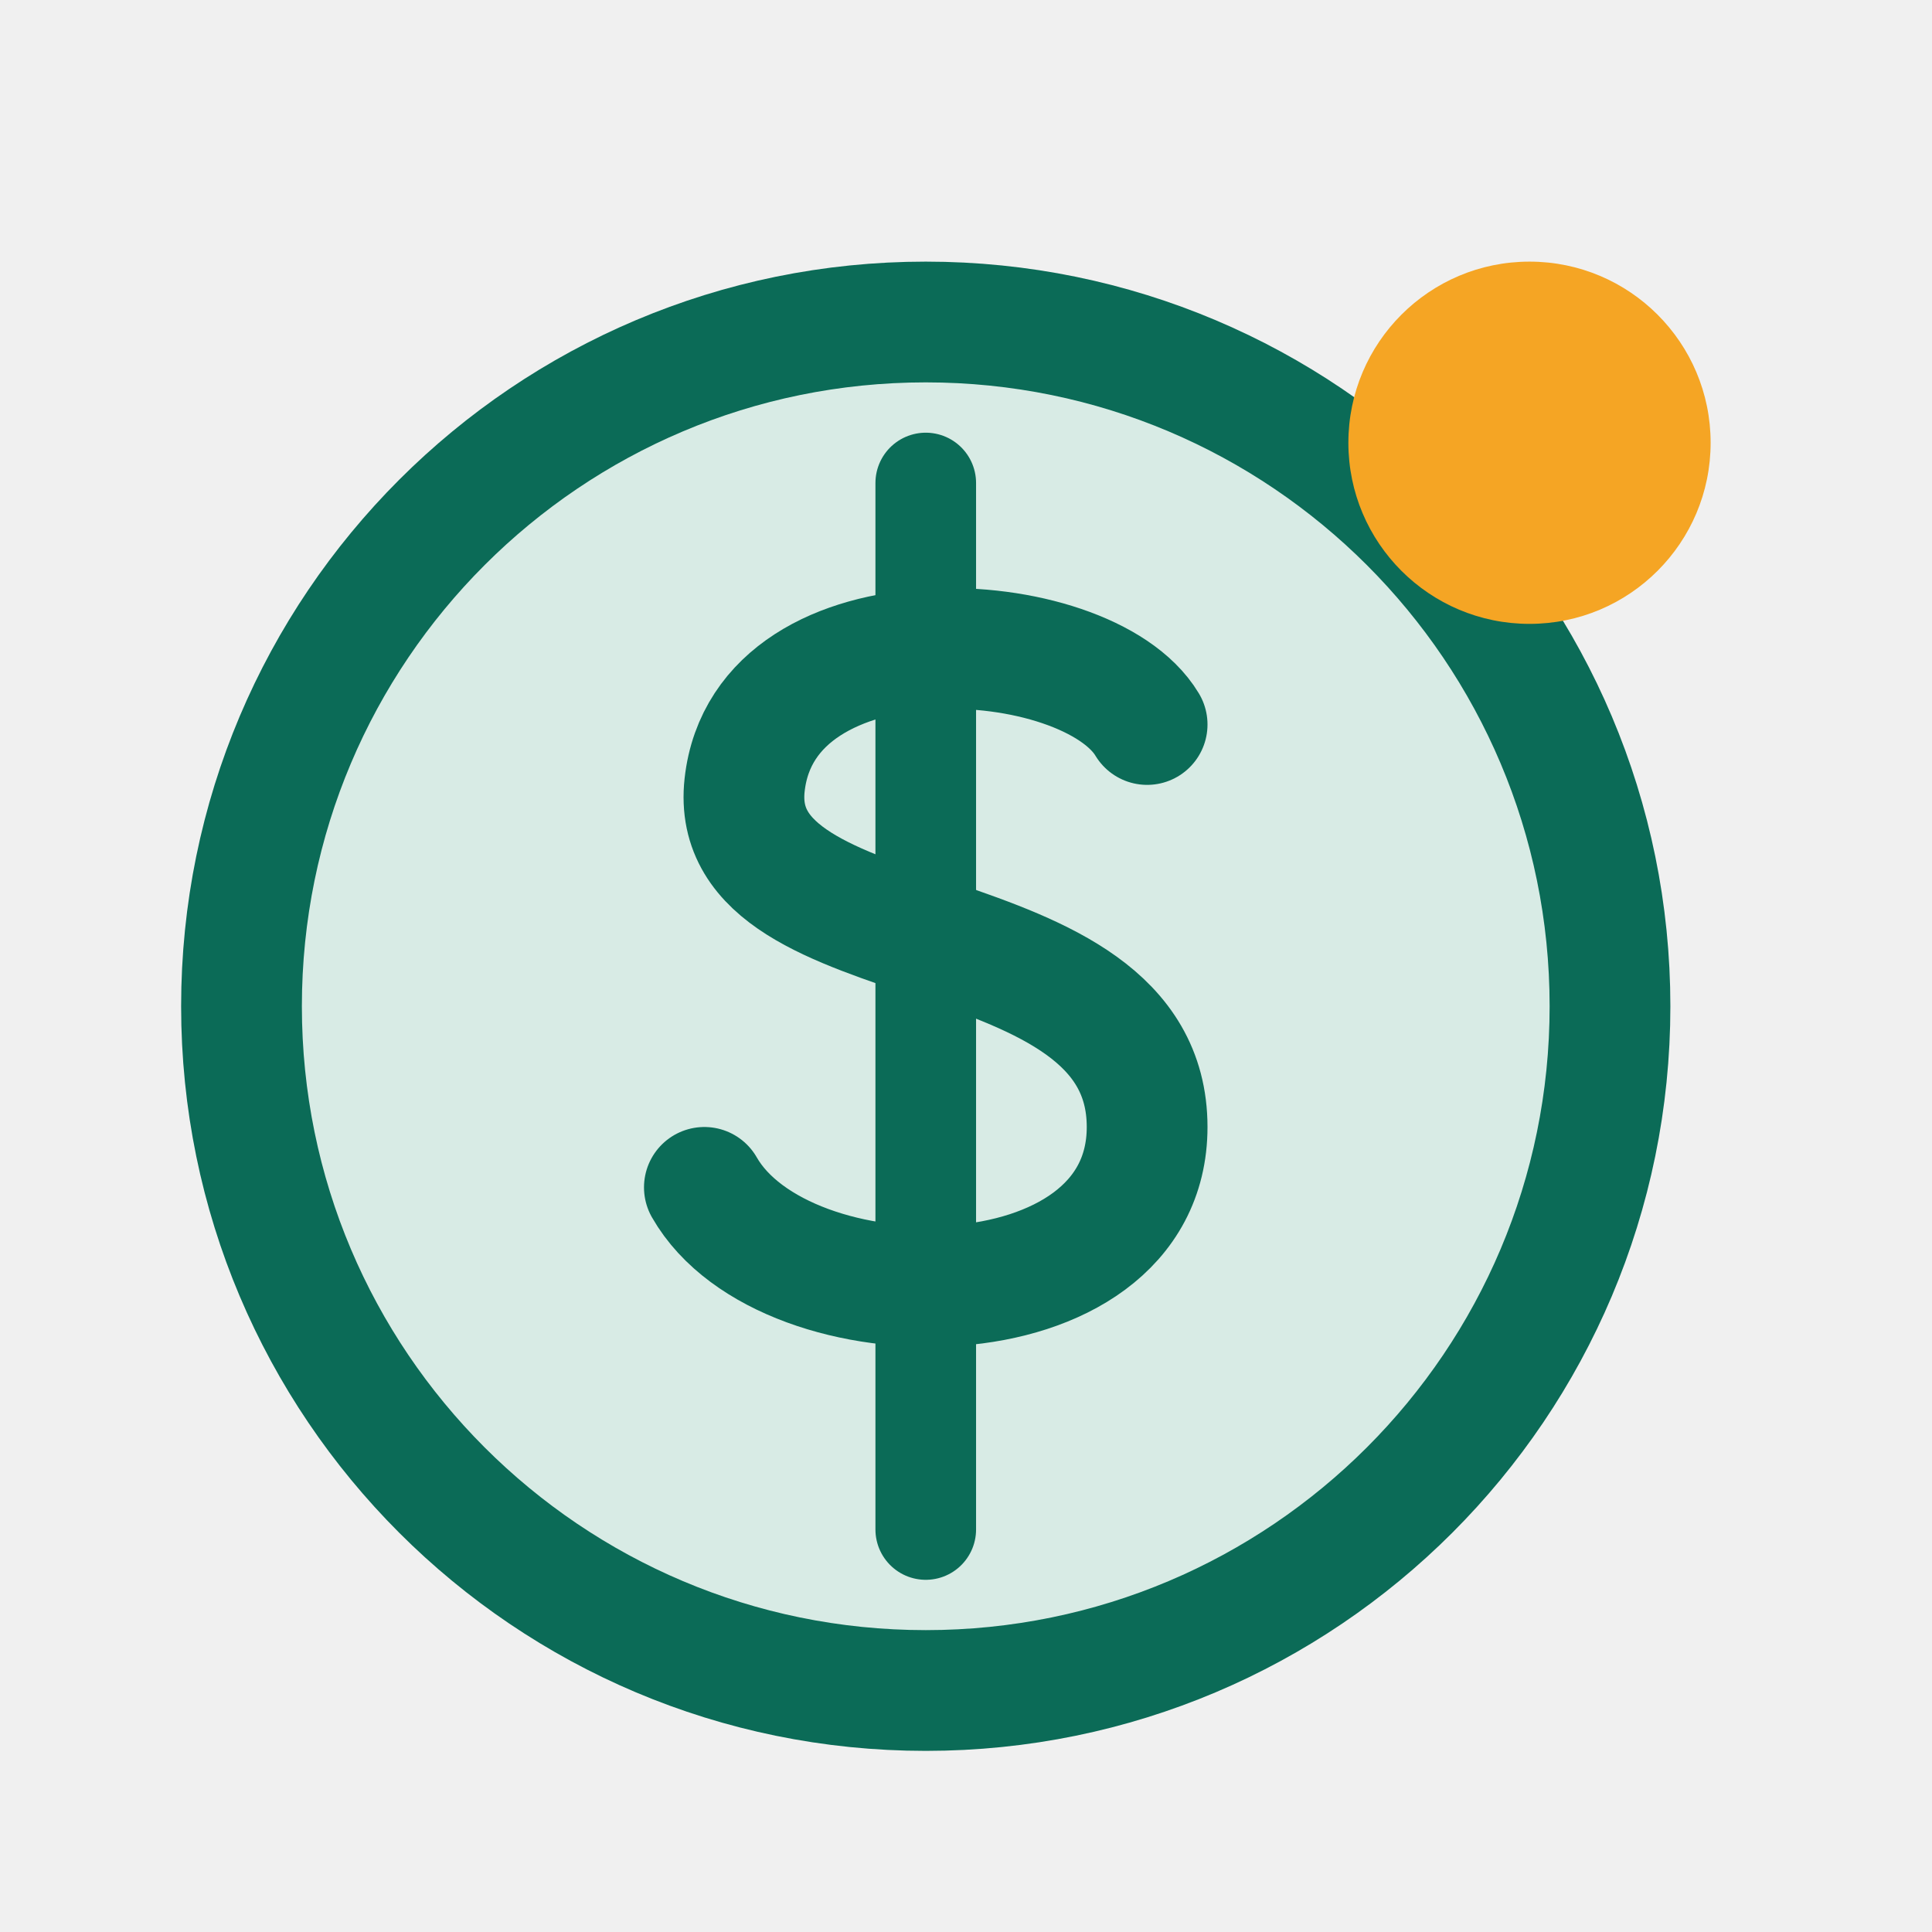
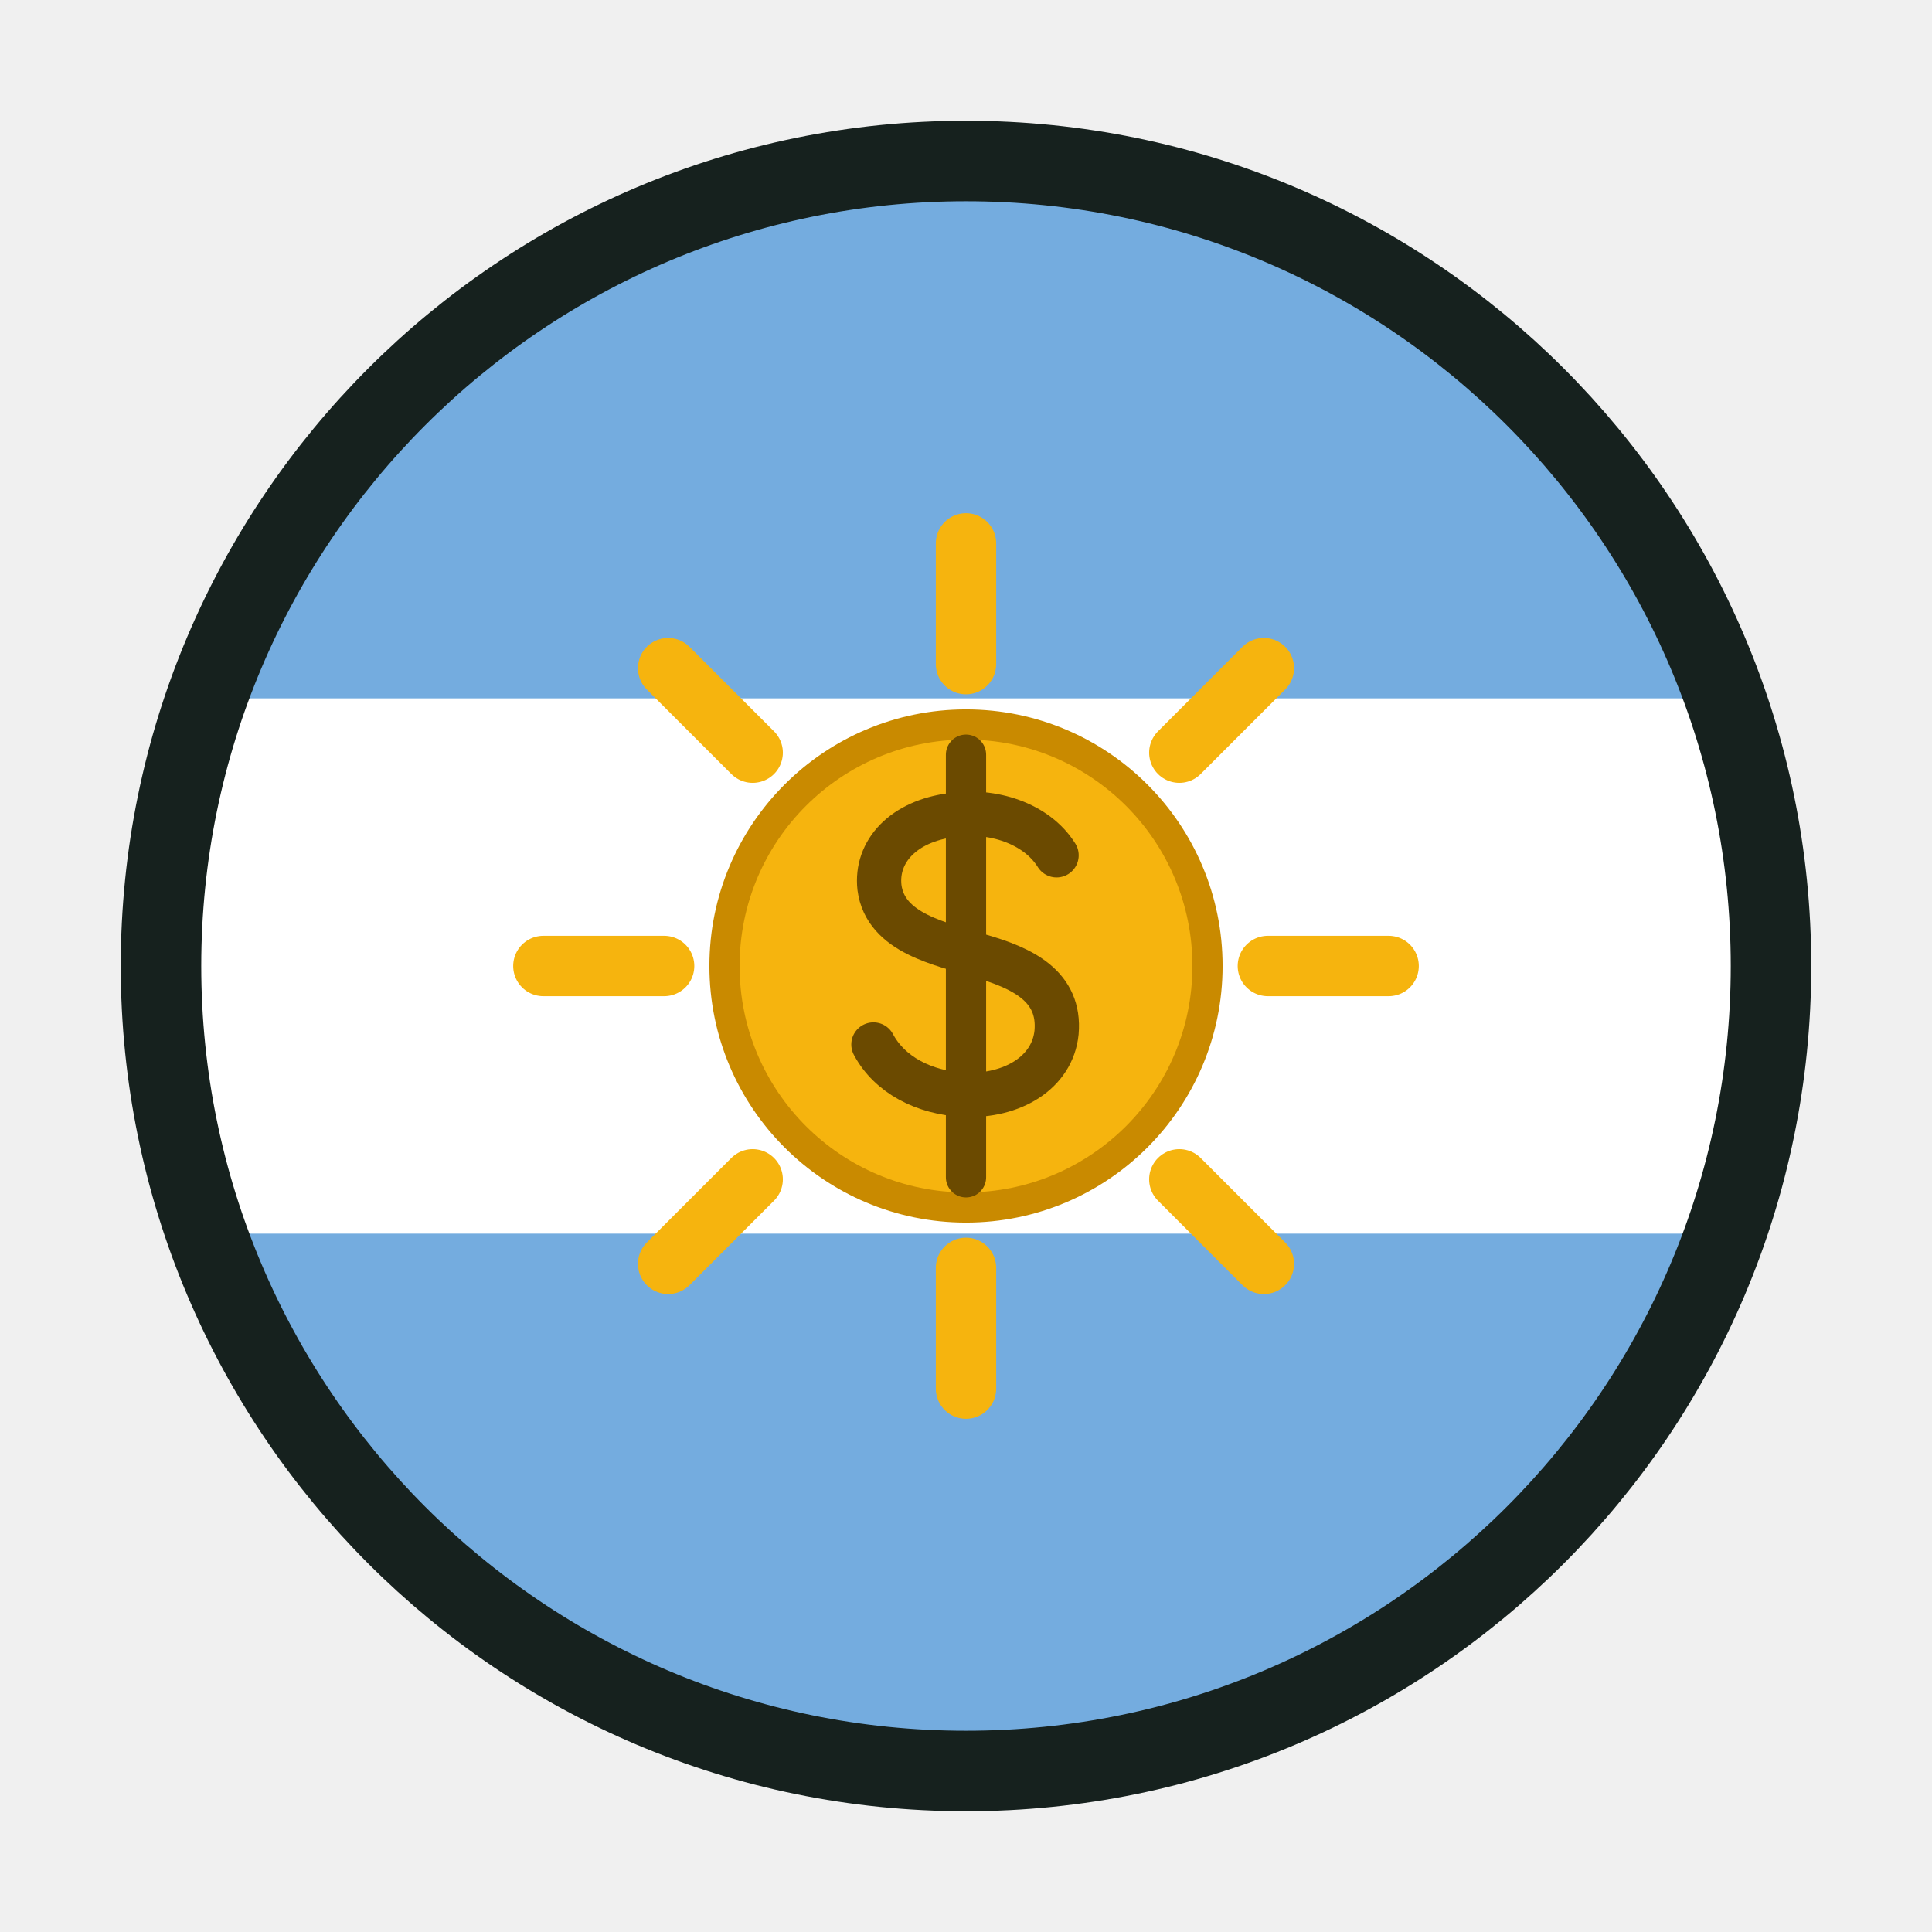
- <svg xmlns="http://www.w3.org/2000/svg" viewBox="0 0 96 96" width="96" height="96" role="img" aria-label="dolar-bot logo">
-   <circle cx="46" cy="50" r="34" fill="#d8ebe5" stroke="#0b6b57" stroke-width="6" />
-   <path d="M57 36 C54 31 38 30 37 39 C36 48 57 45 57 56 C57 66 39 66 35 59" fill="none" stroke="#0b6b57" stroke-width="6" stroke-linecap="round" />
-   <line x1="46" y1="24" x2="46" y2="76" stroke="#0b6b57" stroke-width="5" stroke-linecap="round" />
-   <circle cx="76" cy="22" r="9" fill="#f5a524" />
+ <svg xmlns="http://www.w3.org/2000/svg" viewBox="0 0 96 96" width="96" height="96" role="img" aria-label="DOLAR CHE logo">
+   <defs>
+     <clipPath id="c">
+       <circle cx="48" cy="48" r="40" />
+     </clipPath>
+   </defs>
+   <g clip-path="url(#c)">
+     <rect x="0" y="0" width="96" height="96" fill="#ffffff" />
+     <rect x="0" y="8" width="96" height="26.7" fill="#74acdf" />
+     <rect x="0" y="61.3" width="96" height="26.7" fill="#74acdf" />
+   </g>
+   <circle cx="48" cy="48" r="40" fill="none" stroke="#16211e" stroke-width="4" />
+   <g stroke="#f6b40e" stroke-width="3" stroke-linecap="round">
+     <line x1="48" y1="27" x2="48" y2="33" />
+     <line x1="48" y1="63" x2="48" y2="69" />
+     <line x1="27" y1="48" x2="33" y2="48" />
+     <line x1="63" y1="48" x2="69" y2="48" />
+     <line x1="33.2" y1="33.2" x2="37.4" y2="37.4" />
+     <line x1="58.6" y1="58.6" x2="62.8" y2="62.8" />
+     <line x1="62.8" y1="33.2" x2="58.6" y2="37.4" />
+     <line x1="37.4" y1="58.6" x2="33.2" y2="62.8" />
+   </g>
+   <circle cx="48" cy="48" r="12" fill="#f6b40e" stroke="#c98a00" stroke-width="1.5" />
+   <path d="M52.5 42.5c-1-1.6-3.2-2.3-5.2-2-2.4.3-3.8 1.8-3.6 3.6.3 2.3 3.1 2.8 5 3.4 2.1.6 4 1.5 3.8 3.8-.2 2-2.2 3.2-4.6 3.1-2-.1-3.7-1-4.5-2.5" fill="none" stroke="#6b4a00" stroke-width="2.2" stroke-linecap="round" />
+   <line x1="48" y1="37.5" x2="48" y2="58.5" stroke="#6b4a00" stroke-width="2" stroke-linecap="round" />
</svg>
